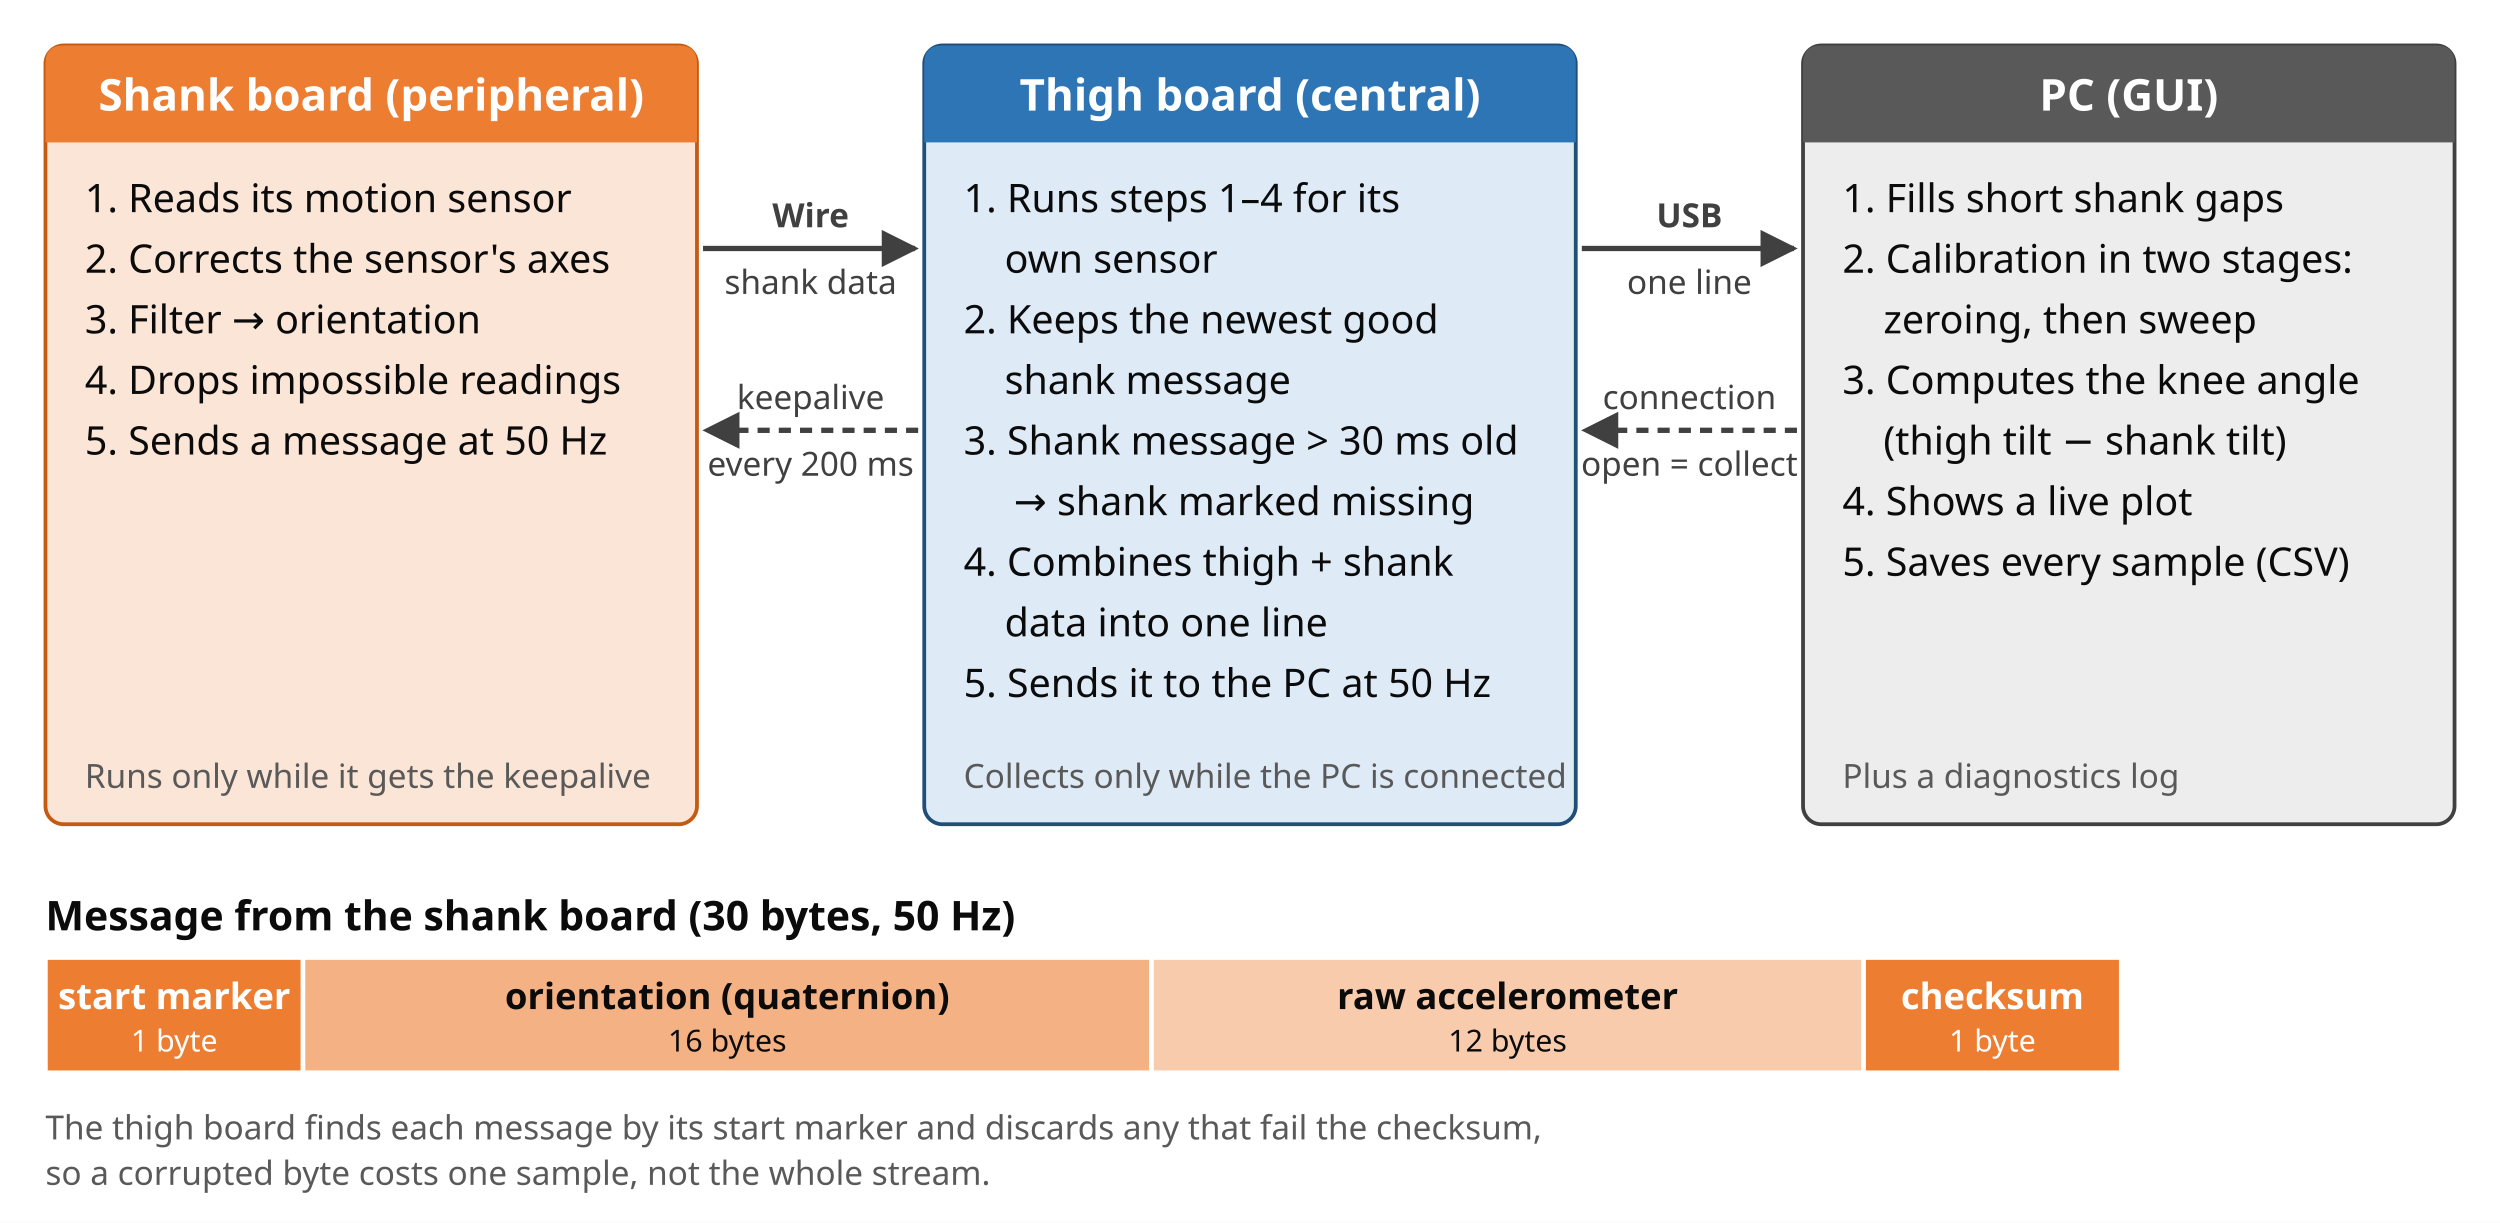
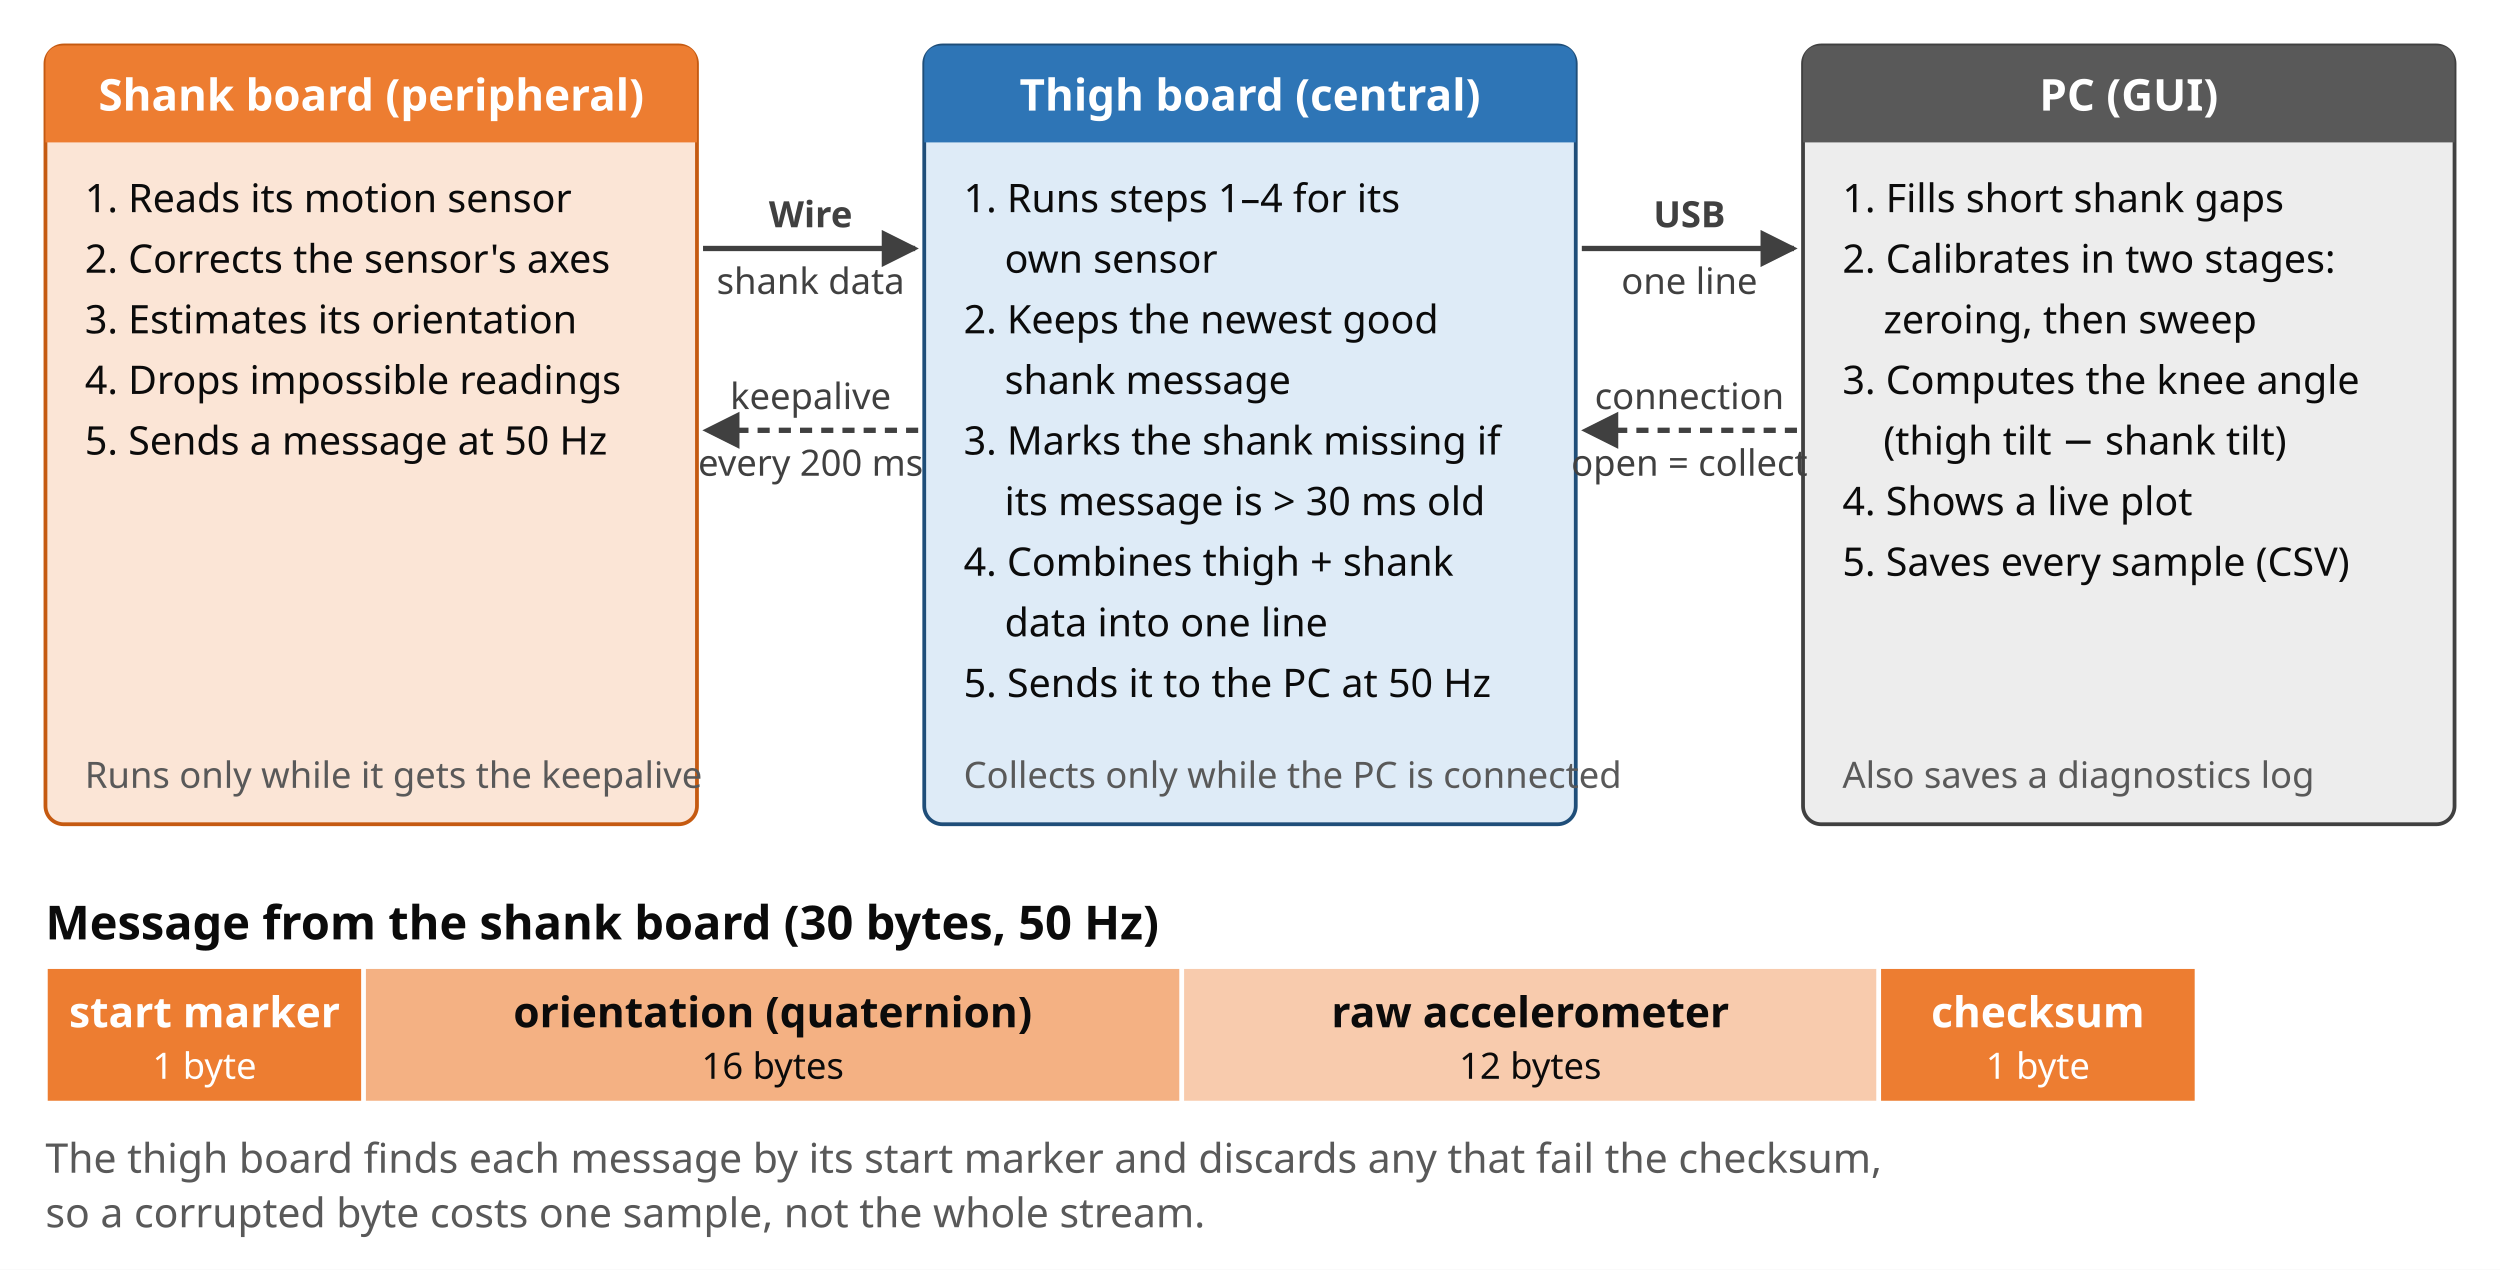
- <svg xmlns="http://www.w3.org/2000/svg" width="1650" height="807" viewBox="0 0 1650 807" font-family="Carlito, Calibri, sans-serif">
+ <svg xmlns="http://www.w3.org/2000/svg" width="1650" height="838" viewBox="0 0 1650 838" font-family="Carlito, Calibri, sans-serif">
  <defs>
    <marker id="ah" viewBox="0 0 10 10" refX="9" refY="5" markerWidth="7" markerHeight="7" orient="auto">
      <path d="M0,0 L10,5 L0,10 Z" fill="#404040" />
    </marker>
  </defs>
-   <rect width="1650" height="807" fill="#fff" />
+   <rect width="1650" height="838" fill="#fff" />
  <rect x="30" y="30" width="430" height="514" rx="12" fill="#FBE5D6" stroke="#C55A11" stroke-width="2.5" />
  <path d="M30,94 L30,42 Q30,30 42,30 L448,30 Q460,30 460,42 L460,94 Z" fill="#ED7D31" />
  <text x="245.0" y="73" font-size="29" font-weight="bold" fill="#fff" text-anchor="middle">Shank board (peripheral)</text>
  <text x="56" y="140" font-size="26" fill="#0B0B0B" xml:space="preserve">1. Reads its motion sensor</text>
  <text x="56" y="180" font-size="26" fill="#0B0B0B" xml:space="preserve">2. Corrects the sensor's axes</text>
-   <text x="56" y="220" font-size="26" fill="#0B0B0B" xml:space="preserve">3. Filter → orientation</text>
+   <text x="56" y="220" font-size="26" fill="#0B0B0B" xml:space="preserve">3. Estimates its orientation</text>
  <text x="56" y="260" font-size="26" fill="#0B0B0B" xml:space="preserve">4. Drops impossible readings</text>
  <text x="56" y="300" font-size="26" fill="#0B0B0B" xml:space="preserve">5. Sends a message at 50 Hz</text>
-   <text x="56" y="520" font-size="22" fill="#595959">Runs only while it gets the keepalive</text>
+   <text x="56" y="520" font-size="24" fill="#595959">Runs only while it gets the keepalive</text>
  <rect x="610" y="30" width="430" height="514" rx="12" fill="#DEEBF7" stroke="#1F4E79" stroke-width="2.5" />
  <path d="M610,94 L610,42 Q610,30 622,30 L1028,30 Q1040,30 1040,42 L1040,94 Z" fill="#2E75B6" />
  <text x="825.0" y="73" font-size="29" font-weight="bold" fill="#fff" text-anchor="middle">Thigh board (central)</text>
  <text x="636" y="140" font-size="26" fill="#0B0B0B" xml:space="preserve">1. Runs steps 1–4 for its</text>
  <text x="636" y="180" font-size="26" fill="#0B0B0B" xml:space="preserve">    own sensor</text>
  <text x="636" y="220" font-size="26" fill="#0B0B0B" xml:space="preserve">2. Keeps the newest good</text>
  <text x="636" y="260" font-size="26" fill="#0B0B0B" xml:space="preserve">    shank message</text>
-   <text x="636" y="300" font-size="26" fill="#0B0B0B" xml:space="preserve">3. Shank message &gt; 30 ms old</text>
-   <text x="636" y="340" font-size="26" fill="#0B0B0B" xml:space="preserve">    → shank marked missing</text>
+   <text x="636" y="300" font-size="26" fill="#0B0B0B" xml:space="preserve">3. Marks the shank missing if</text>
+   <text x="636" y="340" font-size="26" fill="#0B0B0B" xml:space="preserve">    its message is &gt; 30 ms old</text>
  <text x="636" y="380" font-size="26" fill="#0B0B0B" xml:space="preserve">4. Combines thigh + shank</text>
  <text x="636" y="420" font-size="26" fill="#0B0B0B" xml:space="preserve">    data into one line</text>
  <text x="636" y="460" font-size="26" fill="#0B0B0B" xml:space="preserve">5. Sends it to the PC at 50 Hz</text>
-   <text x="636" y="520" font-size="22" fill="#595959">Collects only while the PC is connected</text>
+   <text x="636" y="520" font-size="24" fill="#595959">Collects only while the PC is connected</text>
  <rect x="1190" y="30" width="430" height="514" rx="12" fill="#EDEDED" stroke="#404040" stroke-width="2.5" />
  <path d="M1190,94 L1190,42 Q1190,30 1202,30 L1608,30 Q1620,30 1620,42 L1620,94 Z" fill="#595959" />
  <text x="1405.0" y="73" font-size="29" font-weight="bold" fill="#fff" text-anchor="middle">PC (GUI)</text>
  <text x="1216" y="140" font-size="26" fill="#0B0B0B" xml:space="preserve">1. Fills short shank gaps</text>
-   <text x="1216" y="180" font-size="26" fill="#0B0B0B" xml:space="preserve">2. Calibration in two stages:</text>
+   <text x="1216" y="180" font-size="26" fill="#0B0B0B" xml:space="preserve">2. Calibrates in two stages:</text>
  <text x="1216" y="220" font-size="26" fill="#0B0B0B" xml:space="preserve">    zeroing, then sweep</text>
  <text x="1216" y="260" font-size="26" fill="#0B0B0B" xml:space="preserve">3. Computes the knee angle</text>
  <text x="1216" y="300" font-size="26" fill="#0B0B0B" xml:space="preserve">    (thigh tilt − shank tilt)</text>
  <text x="1216" y="340" font-size="26" fill="#0B0B0B" xml:space="preserve">4. Shows a live plot</text>
  <text x="1216" y="380" font-size="26" fill="#0B0B0B" xml:space="preserve">5. Saves every sample (CSV)</text>
-   <text x="1216" y="520" font-size="22" fill="#595959">Plus a diagnostics log</text>
-   <g font-size="22" fill="#404040" text-anchor="middle">
+   <text x="1216" y="520" font-size="24" fill="#595959">Also saves a diagnostics log</text>
+   <g font-size="24" fill="#404040" text-anchor="middle">
    <line x1="464" y1="164" x2="604" y2="164" stroke="#404040" stroke-width="3.5" marker-end="url(#ah)" />
    <text x="535.0" y="150" font-weight="bold">Wire</text>
    <text x="535.0" y="194">shank data</text>
    <line x1="606" y1="284" x2="466" y2="284" stroke="#404040" stroke-width="3.5" stroke-dasharray="8 6" marker-end="url(#ah)" />
    <text x="535.0" y="270">keepalive</text>
    <text x="535.0" y="314">every 200 ms</text>
    <line x1="1044" y1="164" x2="1184" y2="164" stroke="#404040" stroke-width="3.5" marker-end="url(#ah)" />
    <text x="1115.0" y="150" font-weight="bold">USB</text>
    <text x="1115.0" y="194">one line</text>
    <line x1="1186" y1="284" x2="1046" y2="284" stroke="#404040" stroke-width="3.5" stroke-dasharray="8 6" marker-end="url(#ah)" />
    <text x="1115.0" y="270">connection</text>
    <text x="1115.0" y="314">open = collect</text>
  </g>
-   <text x="30" y="614" font-size="27" font-weight="bold" fill="#0B0B0B">Message from the shank board (30 bytes, 50 Hz)</text>
-   <rect x="30" y="632" width="170" height="76" fill="#ED7D31" stroke="#fff" stroke-width="3" />
-   <text x="115.0" y="666" font-size="24" font-weight="bold" fill="#fff" text-anchor="middle">start marker</text>
-   <text x="115.0" y="694" font-size="20" fill="#fff" text-anchor="middle">1 byte</text>
-   <rect x="200" y="632" width="560" height="76" fill="#F4B183" stroke="#fff" stroke-width="3" />
-   <text x="480.0" y="666" font-size="24" font-weight="bold" fill="#0B0B0B" text-anchor="middle">orientation (quaternion)</text>
-   <text x="480.0" y="694" font-size="20" fill="#0B0B0B" text-anchor="middle">16 bytes</text>
-   <rect x="760" y="632" width="470" height="76" fill="#F8CBAD" stroke="#fff" stroke-width="3" />
-   <text x="995.0" y="666" font-size="24" font-weight="bold" fill="#0B0B0B" text-anchor="middle">raw accelerometer</text>
-   <text x="995.0" y="694" font-size="20" fill="#0B0B0B" text-anchor="middle">12 bytes</text>
-   <rect x="1230" y="632" width="170" height="76" fill="#ED7D31" stroke="#fff" stroke-width="3" />
-   <text x="1315.0" y="666" font-size="24" font-weight="bold" fill="#fff" text-anchor="middle">checksum</text>
-   <text x="1315.0" y="694" font-size="20" fill="#fff" text-anchor="middle">1 byte</text>
-   <text x="30" y="752" font-size="22" fill="#595959">The thigh board finds each message by its start marker and discards any that fail the checksum,</text>
-   <text x="30" y="782" font-size="22" fill="#595959">so a corrupted byte costs one sample, not the whole stream.</text>
+   <text x="30" y="620" font-size="31" font-weight="bold" fill="#0B0B0B">Message from the shank board (30 bytes, 50 Hz)</text>
+   <rect x="30" y="638" width="210" height="90" fill="#ED7D31" stroke="#fff" stroke-width="3" />
+   <text x="135.0" y="678" font-size="28" font-weight="bold" fill="#fff" text-anchor="middle">start marker</text>
+   <text x="135.0" y="712" font-size="24" fill="#fff" text-anchor="middle">1 byte</text>
+   <rect x="240" y="638" width="540" height="90" fill="#F4B183" stroke="#fff" stroke-width="3" />
+   <text x="510.0" y="678" font-size="28" font-weight="bold" fill="#0B0B0B" text-anchor="middle">orientation (quaternion)</text>
+   <text x="510.0" y="712" font-size="24" fill="#0B0B0B" text-anchor="middle">16 bytes</text>
+   <rect x="780" y="638" width="460" height="90" fill="#F8CBAD" stroke="#fff" stroke-width="3" />
+   <text x="1010.0" y="678" font-size="28" font-weight="bold" fill="#0B0B0B" text-anchor="middle">raw accelerometer</text>
+   <text x="1010.0" y="712" font-size="24" fill="#0B0B0B" text-anchor="middle">12 bytes</text>
+   <rect x="1240" y="638" width="210" height="90" fill="#ED7D31" stroke="#fff" stroke-width="3" />
+   <text x="1345.0" y="678" font-size="28" font-weight="bold" fill="#fff" text-anchor="middle">checksum</text>
+   <text x="1345.0" y="712" font-size="24" fill="#fff" text-anchor="middle">1 byte</text>
+   <text x="30" y="774" font-size="27" fill="#595959">The thigh board finds each message by its start marker and discards any that fail the checksum,</text>
+   <text x="30" y="810" font-size="27" fill="#595959">so a corrupted byte costs one sample, not the whole stream.</text>
</svg>
